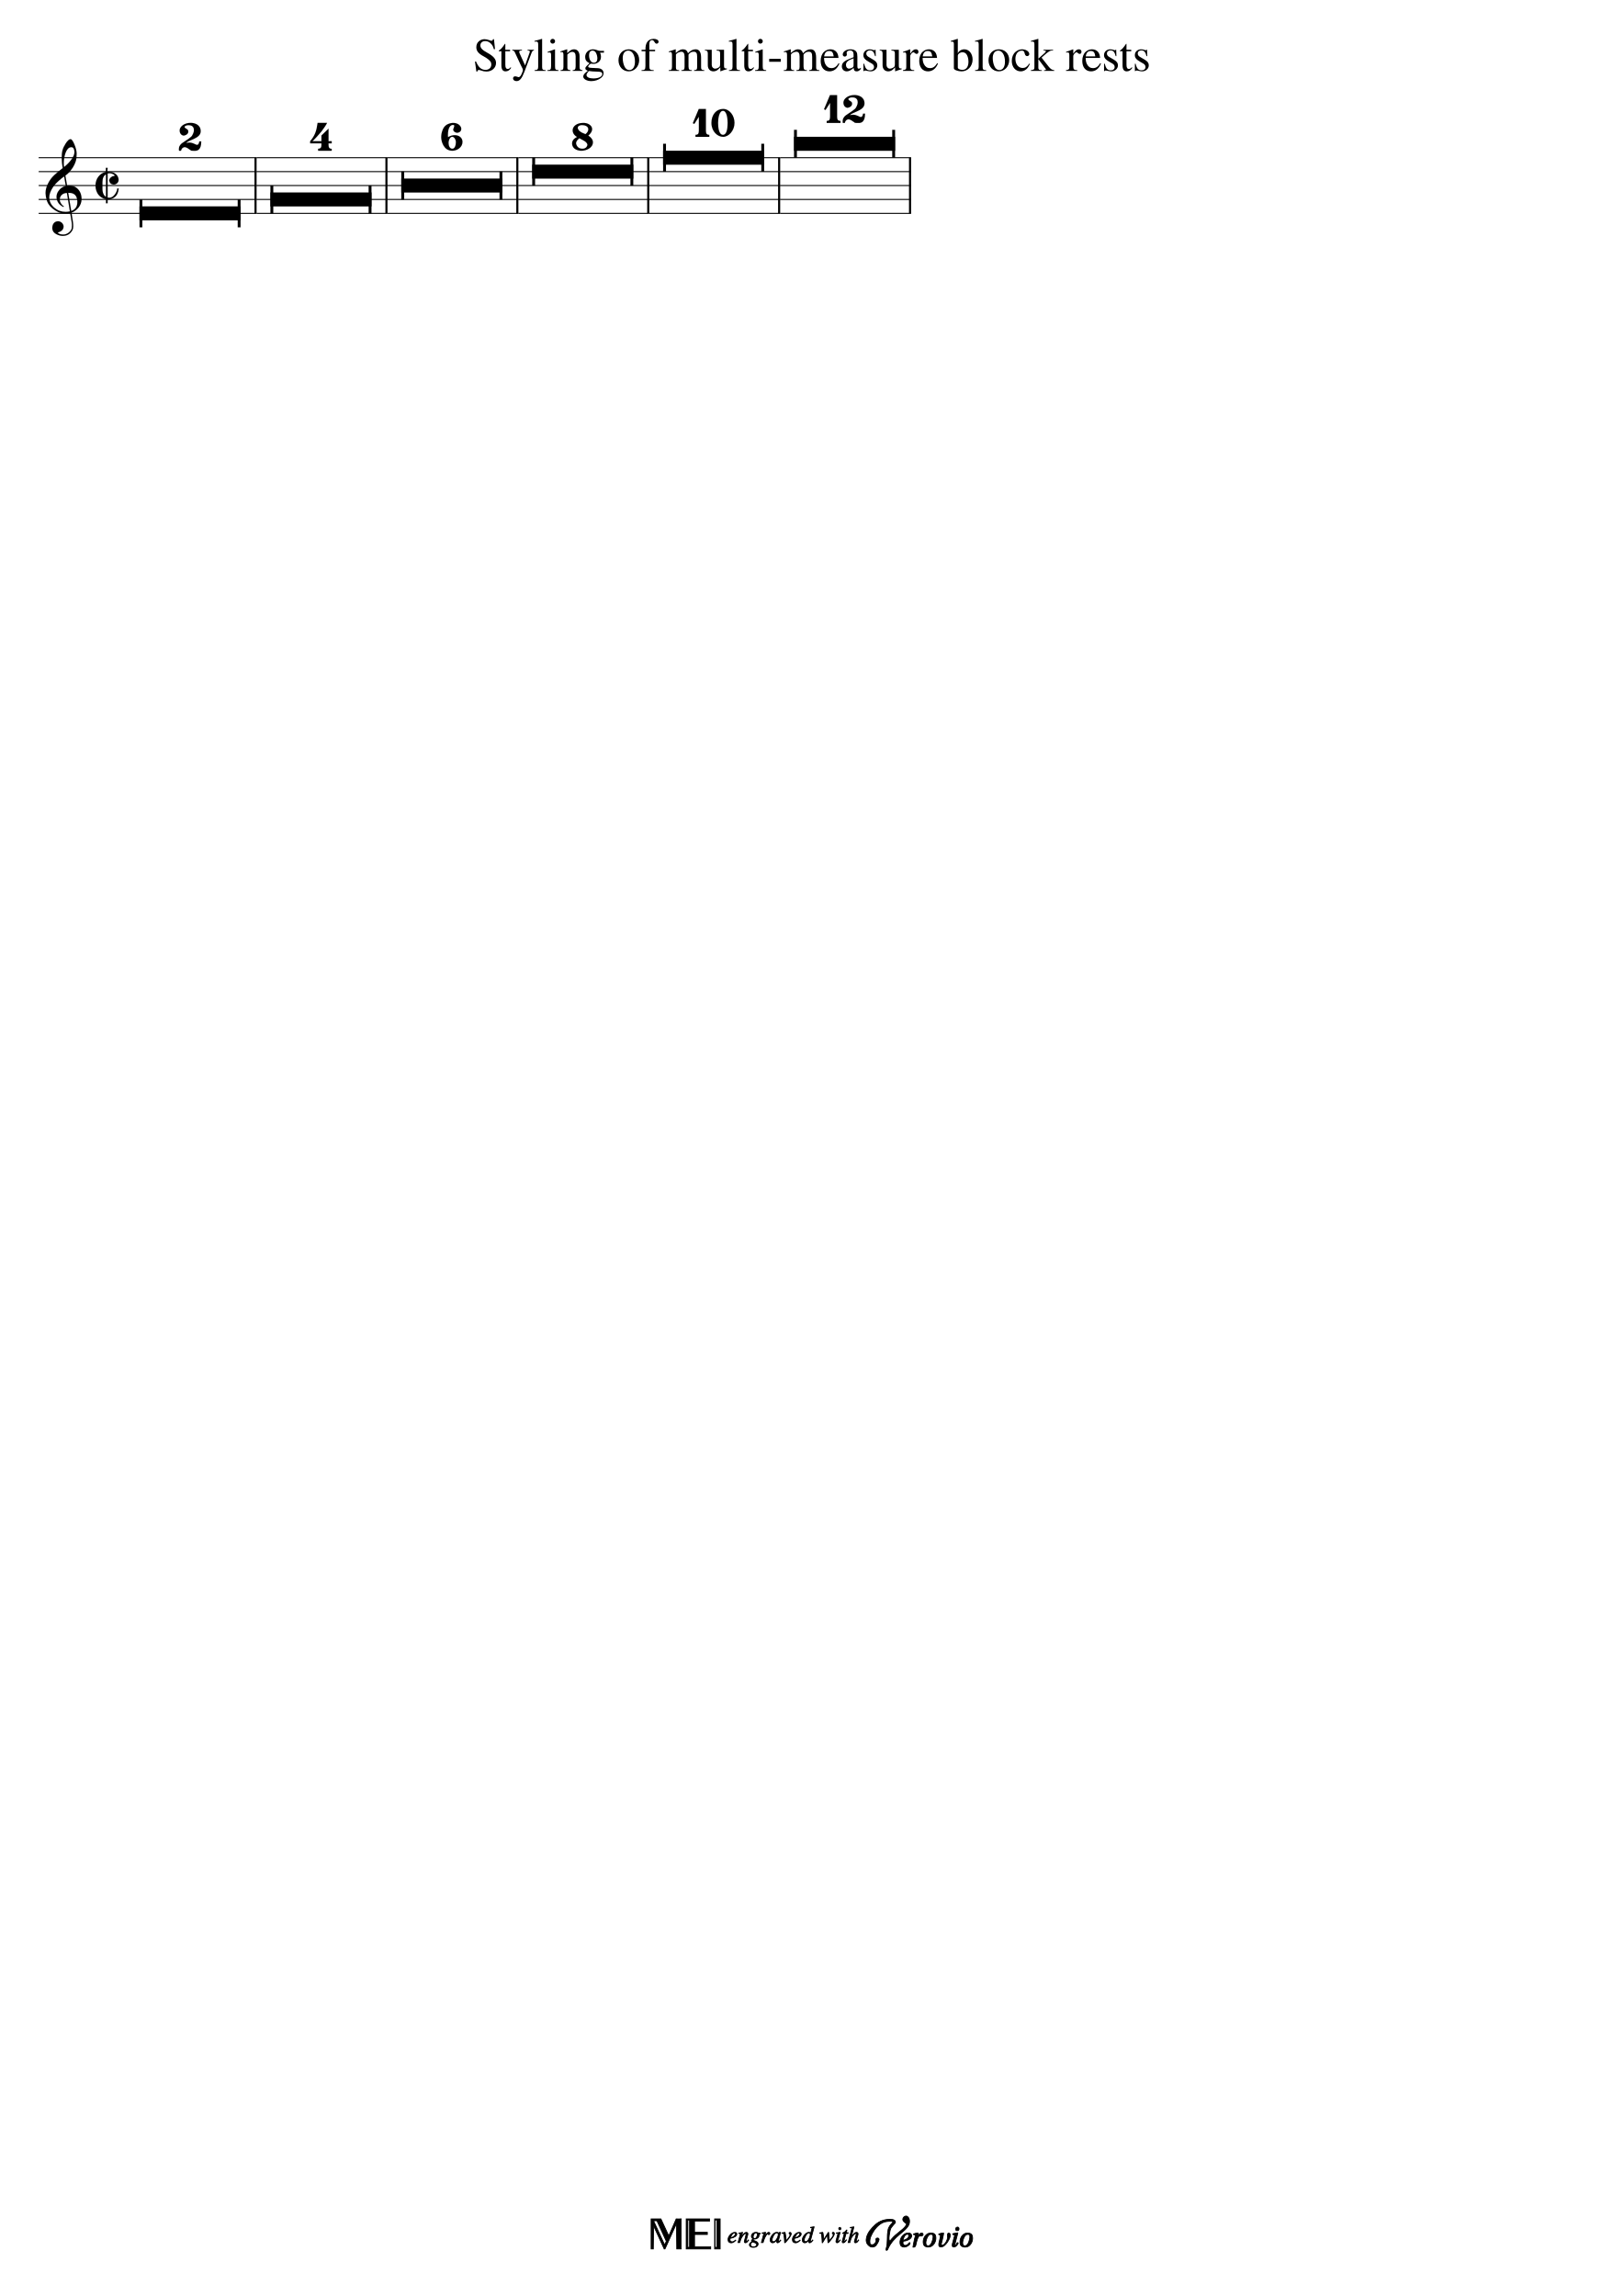
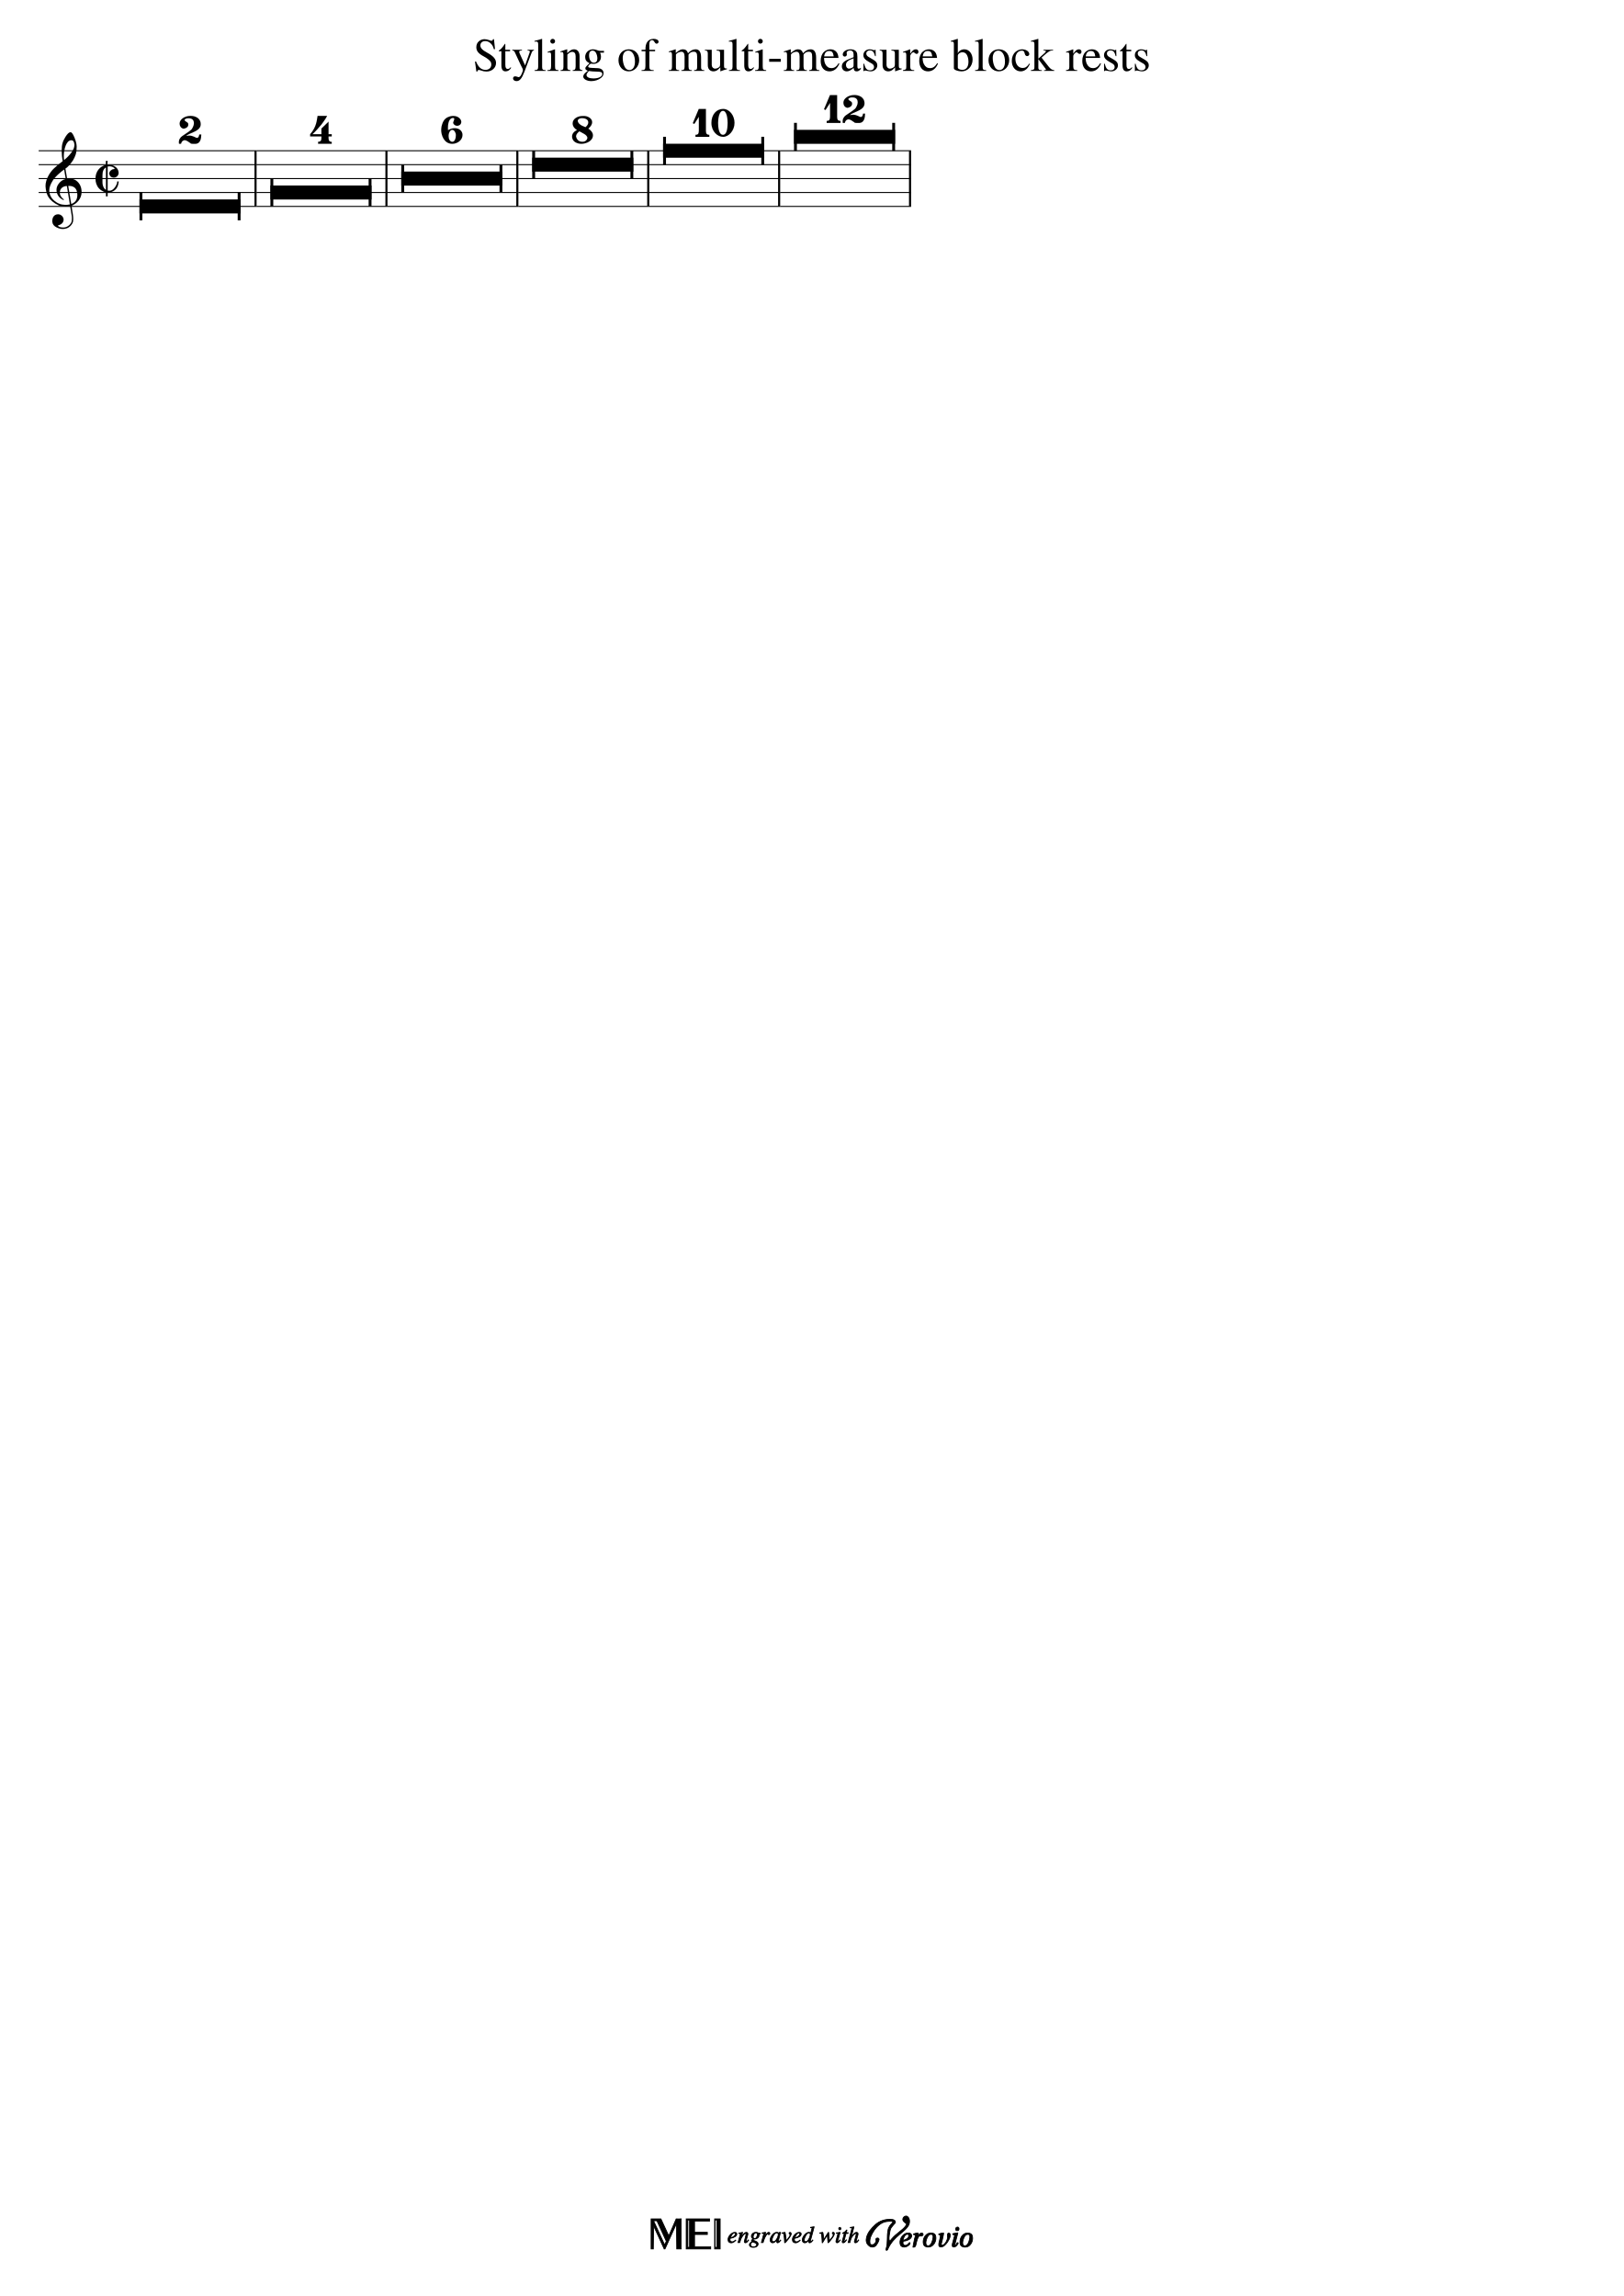
<svg xmlns="http://www.w3.org/2000/svg" xmlns:xlink="http://www.w3.org/1999/xlink" width="2100px" height="2970px" version="1.1" overflow="visible" id="docid">
  <defs>
    <g id="E050-docid">
      <path transform="scale(1,-1)" d="M441 -245c-23 -4 -48 -6 -76 -6c-59 0 -102 7 -130 20c-88 42 -150 93 -187 154c-26 44 -43 103 -48 176c0 6 -1 13 -1 19c0 54 15 111 45 170c29 57 65 106 110 148s96 85 153 127c-3 16 -8 46 -13 92c-4 43 -5 73 -5 89c0 117 16 172 69 257c34 54 64 82 89 82 c21 0 43 -30 69 -92s39 -115 41 -159v-15c0 -109 -21 -162 -67 -241c-13 -20 -63 -90 -98 -118c-13 -9 -25 -19 -37 -29l31 -181c8 1 18 2 28 2c58 0 102 -12 133 -35c59 -43 92 -104 98 -184c1 -7 1 -15 1 -22c0 -123 -87 -209 -181 -248c8 -57 17 -110 25 -162 c5 -31 6 -58 6 -80c0 -30 -5 -53 -14 -70c-35 -64 -88 -99 -158 -103c-5 0 -11 -1 -16 -1c-37 0 -72 10 -108 27c-50 24 -77 59 -80 105v11c0 29 7 55 20 76c18 28 45 42 79 44h6c49 0 93 -42 97 -87v-9c0 -51 -34 -86 -105 -106c17 -24 51 -36 102 -36c62 0 116 43 140 85 c9 16 13 41 13 74c0 20 -1 42 -5 67c-8 53 -18 106 -26 159zM461 939c-95 0 -135 -175 -135 -286c0 -24 2 -48 5 -71c50 39 92 82 127 128c40 53 60 100 60 140v8c-4 53 -22 81 -55 81h-2zM406 119l54 -326c73 25 110 78 110 161c0 7 0 15 -1 23c-7 95 -57 142 -151 142h-12 zM382 117c-72 -2 -128 -47 -128 -120v-7c2 -46 43 -99 75 -115c-3 -2 -7 -5 -10 -10c-70 33 -116 88 -123 172v11c0 68 44 126 88 159c23 17 49 29 78 36l-29 170c-21 -13 -52 -37 -92 -73c-50 -44 -86 -84 -109 -119c-45 -69 -67 -130 -67 -182v-13c5 -68 35 -127 93 -176 s125 -73 203 -73c25 0 50 3 75 9c-19 111 -36 221 -54 331z" />
    </g>
    <g id="E08B-docid">
      <path transform="scale(1,-1)" d="M188 200c-42 -22 -63 -69 -63 -141v-119c0 -39 7 -70 19 -94s26 -40 44 -48v402zM0 -0c0 127 80 220 186 246v72h32l-6 -72c33 0 71 0 101 -11c54 -20 102 -65 102 -135c0 -16 -4 -30 -13 -43s-20 -24 -32 -29l-20 -8l-23 -3c-22 2 -41 8 -55 21s-21 31 -26 51 c0 38 45 80 79 80c12 0 19 3 19 10c0 6 -6 12 -15 18c-19 13 -47 24 -79 24c-10 0 -20 -1 -32 -5v-431c15 -3 12 -4 30 -4c57 0 100 51 121 93l17 39c3 13 5 25 5 35h26c-6 -70 -28 -121 -66 -152s-82 -47 -133 -47v-68h-30v72c-57 10 -122 54 -153 109c-7 12 -13 26 -19 42 c-11 29 -16 61 -16 96z" />
    </g>
    <g id="E082-docid">
      <path transform="scale(1,-1)" d="M124 -185c-18 0 -55 -14 -65 -65h-36l-3 30c0 25 6 45 18 63c11 19 22 30 39 43l121 82l37 29c15 11 27 29 38 54c12 24 18 47 18 70c0 40 -19 88 -94 88c-25 0 -32 0 -50 -8c-14 -5 -23 -12 -26 -22c3 -9 7 -15 10 -18l24 -17c12 -7 17 -11 27 -21c5 -7 7 -16 7 -27 c0 -12 0 -57 -79 -74c-30 0 -76 26 -76 94c0 66 81 135 197 135c72 0 181 -32 181 -150c0 -53 -32 -95 -113 -133l-91 -41c-26 -11 -45 -23 -57 -37l49 7c84 0 115 -41 148 -41c20 0 33 20 39 61h35c0 -152 -68 -168 -114 -168c-17 0 -65 0 -79 7h10l-28 17 c-49 37 -69 40 -87 42z" />
    </g>
    <g id="E084-docid">
      <path transform="scale(1,-1)" d="M20 -78c84 97 114 180 134 329h170c-13 -32 -82 -132 -99 -151l-84 -97c-33 -36 -59 -63 -80 -81h162v102l127 123v-225h57v-39h-57v-34c0 -43 19 -65 57 -65v-34h-244v36c48 0 60 26 60 70v27h-203v39z" />
    </g>
    <g id="E086-docid">
      <path transform="scale(1,-1)" d="M284 -91c0 37 -28 92 -67 92c-35 0 -65 -54 -65 -111c0 -52 22 -104 68 -104c47 0 64 68 64 123zM230 214c-36 0 -90 -33 -90 -184l2 -36c40 24 81 36 120 36c80 0 140 -48 140 -121c0 -99 -99 -159 -182 -159c-160 0 -200 173 -200 244c0 21 2 43 7 71l10 35 c26 85 73 115 98 126c41 19 74 24 103 24c93 0 142 -63 142 -105c0 -58 -52 -72 -73 -72c-33 0 -59 24 -65 35c-3 5 -6 14 -7 25l11 30c6 15 9 27 9 35c0 11 -9 16 -25 16z" />
    </g>
    <g id="E088-docid">
      <path transform="scale(1,-1)" d="M195 -214c76 0 88 58 90 68c0 34 -35 60 -57 73l-52 29c-21 10 -32 17 -34 20c-39 -33 -58 -54 -62 -92c5 -23 23 -98 115 -98zM301 135c0 61 -72 76 -113 76c-40 0 -77 -17 -77 -51c3 -21 15 -38 26 -50c17 -15 33 -26 48 -34l65 -28c34 27 51 56 51 87zM176 -250 c-57 0 -166 26 -166 132c0 47 30 86 89 116c-33 15 -79 60 -79 119c0 79 85 132 178 132h18c5 0 21 1 28 -1c25 0 126 -30 126 -110c0 -37 -23 -76 -69 -116c43 -25 83 -71 83 -119c0 -101 -118 -153 -208 -153z" />
    </g>
    <g id="E081-docid">
      <path transform="scale(1,-1)" d="M68 -250v36c23 0 40 6 49 18c8 14 12 33 12 57v250l-82 -129l-27 13l107 255h128v-394c0 -24 5 -42 14 -53s25 -17 47 -17v-36h-248z" />
    </g>
    <g id="E080-docid">
      <path transform="scale(1,-1)" d="M229 251zM230 -250c-99 0 -210 94 -210 251c0 152 93 250 209 250s205 -119 205 -250c0 -139 -103 -251 -204 -251zM139 1c0 -79 13 -215 88 -215c68 0 84 112 84 215c0 76 -15 216 -84 216c-68 0 -88 -136 -88 -216z" />
    </g>
  </defs>
  <style type="text/css">#docid g.ending, #docid g.fing, #docid g.reh, #docid g.tempo {font-weight:bold;}#docid g.dir, #docid g.dynam, #docid g.mNum {font-style:italic;}#docid g.label {font-weight:normal;}#docid ellipse, #docid path, #docid polygon, #docid polyline, #docid rect {stroke:currentColor}</style>
  <svg class="definition-scale" color="black" font-family="Times, serif" viewBox="0 0 21000 29700">
    <g class="page-margin" transform="translate(500, 500)">
      <g id="iJ6YNS9" class="mdiv pageMilestone" />
      <g id="j6ERYJ7" class="score pageMilestone" />
      <g id="jCEZQ7Y" class="system">
        <g id="w1TIGB6S" class="section systemMilestone" />
        <g id="n1V987CS" class="measure">
          <g id="o1RTEB7A" class="staff">
-             <path d="M0 1540 L2818 1540" stroke-width="13" />
-             <path d="M0 1720 L2818 1720" stroke-width="13" />
-             <path d="M0 1900 L2818 1900" stroke-width="13" />
-             <path d="M0 2080 L2818 2080" stroke-width="13" />
-             <path d="M0 2260 L2818 2260" stroke-width="13" />
+             <path d="M0 1450 L2818 1450" stroke-width="13" />
+             <path d="M0 1630 L2818 1630" stroke-width="13" />
+             <path d="M0 1810 L2818 1810" stroke-width="13" />
+             <path d="M0 1990 L2818 1990" stroke-width="13" />
+             <path d="M0 2170 L2818 2170" stroke-width="13" />
            <g id="j15DP9YW" class="clef">
-               <use xlink:href="#E050-docid" transform="translate(90, 2080) scale(0.72, 0.72)" />
+               <use xlink:href="#E050-docid" transform="translate(90, 1990) scale(0.72, 0.72)" />
            </g>
            <g id="l10HN3X3" class="keySig" />
            <g id="n1BPLIU5" class="meterSig">
-               <use xlink:href="#E08B-docid" transform="translate(735, 1900) scale(0.72, 0.72)" />
+               <use xlink:href="#E08B-docid" transform="translate(735, 1810) scale(0.72, 0.72)" />
            </g>
            <g id="p1KEW28H" class="layer">
              <g id="qMAVTA3" class="multiRest">
-                 <rect x="1305" y="2170" height="180" width="1306" />
-                 <rect x="1305" y="2080" height="360" width="36" />
-                 <rect x="2575" y="2080" height="360" width="36" />
-                 <use xlink:href="#E082-docid" transform="translate(1799, 1270) scale(0.72, 0.72)" />
+                 <rect x="1305" y="2080" height="180" width="1306" />
+                 <rect x="1305" y="1990" height="360" width="36" />
+                 <rect x="2575" y="1990" height="360" width="36" />
+                 <use xlink:href="#E082-docid" transform="translate(1799, 1180) scale(0.72, 0.72)" />
              </g>
            </g>
          </g>
          <g id="m1HYDLDV" class="barLine">
-             <path d="M2805 1540 L2805 2260" stroke-width="27" />
+             <path d="M2805 1450 L2805 2170" stroke-width="27" />
          </g>
        </g>
        <g id="h11BYRB0" class="measure">
          <g id="iEPNT2P" class="staff">
-             <path d="M2818 1540 L4511 1540" stroke-width="13" />
-             <path d="M2818 1720 L4511 1720" stroke-width="13" />
-             <path d="M2818 1900 L4511 1900" stroke-width="13" />
-             <path d="M2818 2080 L4511 2080" stroke-width="13" />
-             <path d="M2818 2260 L4511 2260" stroke-width="13" />
+             <path d="M2818 1450 L4511 1450" stroke-width="13" />
+             <path d="M2818 1630 L4511 1630" stroke-width="13" />
+             <path d="M2818 1810 L4511 1810" stroke-width="13" />
+             <path d="M2818 1990 L4511 1990" stroke-width="13" />
+             <path d="M2818 2170 L4511 2170" stroke-width="13" />
            <g id="j180F7IU" class="layer">
              <g id="k1JVOWO3" class="multiRest">
-                 <rect x="2998" y="1990" height="180" width="1306" />
-                 <rect x="2998" y="1900" height="360" width="36" />
-                 <rect x="4268" y="1900" height="360" width="36" />
-                 <use xlink:href="#E084-docid" transform="translate(3497, 1270) scale(0.72, 0.72)" />
+                 <rect x="2998" y="1900" height="180" width="1306" />
+                 <rect x="2998" y="1810" height="360" width="36" />
+                 <rect x="4268" y="1810" height="360" width="36" />
+                 <use xlink:href="#E084-docid" transform="translate(3497, 1180) scale(0.72, 0.72)" />
              </g>
            </g>
          </g>
          <g id="g17JWEWV" class="barLine">
-             <path d="M4498 1540 L4498 2260" stroke-width="27" />
+             <path d="M4498 1450 L4498 2170" stroke-width="27" />
          </g>
        </g>
        <g id="b1XSZE2H" class="measure">
          <g id="c1IEYM10" class="staff">
-             <path d="M4511 1540 L6204 1540" stroke-width="13" />
-             <path d="M4511 1720 L6204 1720" stroke-width="13" />
-             <path d="M4511 1900 L6204 1900" stroke-width="13" />
-             <path d="M4511 2080 L6204 2080" stroke-width="13" />
-             <path d="M4511 2260 L6204 2260" stroke-width="13" />
+             <path d="M4511 1450 L6204 1450" stroke-width="13" />
+             <path d="M4511 1630 L6204 1630" stroke-width="13" />
+             <path d="M4511 1810 L6204 1810" stroke-width="13" />
+             <path d="M4511 1990 L6204 1990" stroke-width="13" />
+             <path d="M4511 2170 L6204 2170" stroke-width="13" />
            <g id="dIZDUHE" class="layer">
              <g id="e1EHME80" class="multiRest">
-                 <rect x="4691" y="1810" height="180" width="1306" />
-                 <rect x="4691" y="1720" height="360" width="36" />
-                 <rect x="5961" y="1720" height="360" width="36" />
-                 <use xlink:href="#E086-docid" transform="translate(5192, 1270) scale(0.72, 0.72)" />
+                 <rect x="4691" y="1720" height="180" width="1306" />
+                 <rect x="4691" y="1630" height="360" width="36" />
+                 <rect x="5961" y="1630" height="360" width="36" />
+                 <use xlink:href="#E086-docid" transform="translate(5192, 1180) scale(0.72, 0.72)" />
              </g>
            </g>
          </g>
          <g id="a1QJ4FU1" class="barLine">
-             <path d="M6191 1540 L6191 2260" stroke-width="27" />
+             <path d="M6191 1450 L6191 2170" stroke-width="27" />
          </g>
        </g>
        <g id="vE1WURA" class="measure">
          <g id="wK8FJ60" class="staff">
-             <path d="M6204 1540 L7897 1540" stroke-width="13" />
-             <path d="M6204 1720 L7897 1720" stroke-width="13" />
-             <path d="M6204 1900 L7897 1900" stroke-width="13" />
-             <path d="M6204 2080 L7897 2080" stroke-width="13" />
-             <path d="M6204 2260 L7897 2260" stroke-width="13" />
+             <path d="M6204 1450 L7897 1450" stroke-width="13" />
+             <path d="M6204 1630 L7897 1630" stroke-width="13" />
+             <path d="M6204 1810 L7897 1810" stroke-width="13" />
+             <path d="M6204 1990 L7897 1990" stroke-width="13" />
+             <path d="M6204 2170 L7897 2170" stroke-width="13" />
            <g id="x1AFQIG0" class="layer">
              <g id="y1K98ZB7" class="multiRest">
-                 <rect x="6384" y="1630" height="180" width="1306" />
-                 <rect x="6384" y="1540" height="360" width="36" />
-                 <rect x="7654" y="1540" height="360" width="36" />
-                 <use xlink:href="#E088-docid" transform="translate(6892, 1270) scale(0.72, 0.72)" />
+                 <rect x="6384" y="1540" height="180" width="1306" />
+                 <rect x="6384" y="1450" height="360" width="36" />
+                 <rect x="7654" y="1450" height="360" width="36" />
+                 <use xlink:href="#E088-docid" transform="translate(6892, 1180) scale(0.72, 0.72)" />
              </g>
            </g>
          </g>
          <g id="u1XWY667" class="barLine">
-             <path d="M7884 1540 L7884 2260" stroke-width="27" />
+             <path d="M7884 1450 L7884 2170" stroke-width="27" />
          </g>
        </g>
        <g id="p1CAQXBX" class="measure">
          <g id="qEDENPO" class="staff">
-             <path d="M7897 1540 L9590 1540" stroke-width="13" />
-             <path d="M7897 1720 L9590 1720" stroke-width="13" />
-             <path d="M7897 1900 L9590 1900" stroke-width="13" />
-             <path d="M7897 2080 L9590 2080" stroke-width="13" />
-             <path d="M7897 2260 L9590 2260" stroke-width="13" />
+             <path d="M7897 1450 L9590 1450" stroke-width="13" />
+             <path d="M7897 1630 L9590 1630" stroke-width="13" />
+             <path d="M7897 1810 L9590 1810" stroke-width="13" />
+             <path d="M7897 1990 L9590 1990" stroke-width="13" />
+             <path d="M7897 2170 L9590 2170" stroke-width="13" />
            <g id="rUNE3HG" class="layer">
              <g id="s1SW5LIP" class="multiRest">
-                 <rect x="8077" y="1450" height="180" width="1306" />
-                 <rect x="8077" y="1360" height="360" width="36" />
-                 <rect x="9347" y="1360" height="360" width="36" />
+                 <rect x="8077" y="1360" height="180" width="1306" />
+                 <rect x="8077" y="1270" height="360" width="36" />
+                 <rect x="9347" y="1270" height="360" width="36" />
                <use xlink:href="#E081-docid" transform="translate(8446, 1090) scale(0.72, 0.72)" />
                <use xlink:href="#E080-docid" transform="translate(8687, 1090) scale(0.72, 0.72)" />
              </g>
            </g>
          </g>
          <g id="o1HHM1JI" class="barLine">
-             <path d="M9577 1540 L9577 2260" stroke-width="27" />
+             <path d="M9577 1450 L9577 2170" stroke-width="27" />
          </g>
        </g>
        <g id="jF89DCD" class="measure">
          <g id="k1FISYPL" class="staff">
-             <path d="M9590 1540 L11283 1540" stroke-width="13" />
-             <path d="M9590 1720 L11283 1720" stroke-width="13" />
-             <path d="M9590 1900 L11283 1900" stroke-width="13" />
-             <path d="M9590 2080 L11283 2080" stroke-width="13" />
-             <path d="M9590 2260 L11283 2260" stroke-width="13" />
+             <path d="M9590 1450 L11283 1450" stroke-width="13" />
+             <path d="M9590 1630 L11283 1630" stroke-width="13" />
+             <path d="M9590 1810 L11283 1810" stroke-width="13" />
+             <path d="M9590 1990 L11283 1990" stroke-width="13" />
+             <path d="M9590 2170 L11283 2170" stroke-width="13" />
            <g id="l1ABBN8W" class="layer">
              <g id="m12P1BRU" class="multiRest">
-                 <rect x="9770" y="1270" height="180" width="1306" />
-                 <rect x="9770" y="1180" height="360" width="36" />
-                 <rect x="11040" y="1180" height="360" width="36" />
+                 <rect x="9770" y="1180" height="180" width="1306" />
+                 <rect x="9770" y="1090" height="360" width="36" />
+                 <rect x="11040" y="1090" height="360" width="36" />
                <use xlink:href="#E081-docid" transform="translate(10143, 910) scale(0.72, 0.72)" />
                <use xlink:href="#E082-docid" transform="translate(10384, 910) scale(0.72, 0.72)" />
              </g>
            </g>
          </g>
          <g id="i1K5PWQO" class="barLine">
-             <path d="M11270 1540 L11270 2260" stroke-width="27" />
+             <path d="M11270 1450 L11270 2170" stroke-width="27" />
          </g>
        </g>
        <g id="w1AY2QDY" class="systemMilestoneEnd w1TIGB6S" />
      </g>
      <g id="xSD1YHA" class="pageMilestoneEnd j6ERYJ7" />
      <g id="y17DXS56" class="pageMilestoneEnd iJ6YNS9" />
      <g id="f1JDRXJZ" class="pgHead autogenerated">
        <text font-size="0px">
          <tspan id="g1KFOIT4" class="rend" x="10000" y="417" text-anchor="middle">
            <tspan id="h17DYZX0" class="rend">
              <tspan id="iYKBRTA" class="text">
                <tspan font-size="607px">Styling of multi-measure block rests</tspan>
              </tspan>
            </tspan>
          </tspan>
        </text>
      </g>
      <g id="z126H5TI" class="pgFoot autogenerated">
        <g id="a1YELUCK" class="fig">
          <g class="svg" transform="translate(7750, 28099) scale(10, 10)">
            <g>
              <path fill="#000000" d="M 17.113,49.265 V 10.368 h 12.697 c 3.289,7.337 6.713,14.61 10.127,21.889 3.42,-7.485 6.256,-14.205 9.589,-21.91 2.436,0.104 4.317,0.085 6.484,-0.058 V 49.264 H 50.274 C 50.145,38.356 50.016,27.448 49.887,16.54 45.003,27.315 39.967,38.434 35.084,49.209 34.679,49.344 34.427,49.136 34.022,49.271 29.466,39.331 24.91,29.391 20.354,19.451 20.224,29.389 20.095,39.327 19.965,49.264 H 17.113 Z M 36.754,39.325 C 32.721,30.513 28.688,21.701 24.655,12.889 22.531,12.751 22.657,12.71 20.714,12.814 v 0.966 c 4.613,9.998 9.609,20.749 13.873,30.082 0.722,-1.513 1.445,-3.025 2.167,-4.538 z m 25.738,9.94 c 0,-12.966 0,-25.931 0,-38.897 10.084,0 20.169,0 30.253,0 0,0.96 0,1.921 0,2.881 -6.483,0 -12.966,0 -19.448,0 0,4.802 0,9.604 0,14.406 5.522,0 11.045,0 16.567,0 0,0.96 0,1.921 0,2.881 -5.522,0 -11.045,0 -16.567,0 0,5.282 0,10.565 0,15.847 6.963,0 13.926,0 20.889,0 0,0.96 0,1.921 0,2.881 -10.565,0 -21.129,0 -31.694,0 z m 4.322,-2.161 c 0,-11.765 0,-23.53 0,-35.295 -0.72,0 -1.441,0 -2.161,0 0,11.765 0,23.53 0,35.295 0.72,0 1.441,0 2.161,0 z m 32.414,2.161 c 0,-12.966 0,-25.931 0,-38.897 2.401,0 4.802,0 7.203,0 0,12.966 0,25.931 0,38.897 -2.401,0 -4.802,0 -7.203,0 z m 2.881,-2.161 c 0,-11.765 0,-23.53 0,-35.295 -0.72,0 -1.441,0 -2.161,0 0,11.765 0,23.53 0,35.295 0.72,0 1.441,0 2.161,0 z" />
              <path fill="#000000" d="m 346.3,6.7 c -3.1,0.5 -4.9,4.4 -2.7,6.8 1.2,1.4 2.7,2.4 4.1,3.5 -2.4,5.3 -7.7,8.3 -11.9,12.1 -3.7,2.8 -7,6.2 -9.7,9.9 -2.2,-0.8 -0.915,-7.719 -0.627,-9.5 0.288,-1.781 0.727,-6.4 2.927,-8.7 1.3,-1.9 3,-3.5 4.5,-5.2 1.2,-3.4 -3.2,-4.9 -5.8,-4.6 -7.3,-0.5 -14.6,2 -20,6.8 -5,4.6 -10,10.1 -11.5,17 -0.9,3.5 -0.2,7.5 2.8,9.9 2.5,2.8 7.4,2.9 9.8,-0.2 1.7,-2.3 3.2,-4.8 3.8,-7.6 -0.1,-2.6 -4.4,-2.3 -4.3,0.2 1.2,2.4 -0.9,4.7 -2.7,6.2 -1.7,0.9 -4.7,0.7 -4.8,-1.7 -1,-5.8 2.1,-11.3 5.2,-16.1 4,-5.8 9.8,-11.2 17.2,-11.8 1.6,0 8.1,-1.2 6.8,1.4 -2.8,2.8 -5.6,6.1 -6,10.3 -1.6,7.7 0.1,15.7 -2.3,23.2 -1.1,3.9 2,2.6 2.5,0.2 3.3,-7.4 8.9,-13.4 15.1,-18.5 4.2,-3.9 9.5,-7.1 11.9,-12.6 1.3,-3.6 1.2,-9 -2.7,-10.9 -0.504,-0.177 -1.07,-0.165 -1.6,-0.1 z m 66,14.5 c -2,0.8 -1.8,4.9 0.8,4.4 3.4,0.4 2.9,-6.2 -0.8,-4.4 z m 0.6,7.3 c -1.3,0.5 -7.6,0.5 -5.4,2.2 4,-0.3 0.7,4.5 0.6,6.7 -0.4,2.9 -2.4,5.9 -1.2,8.8 2.7,1.7 5.6,-0.8 6.8,-3.2 1.6,-1.4 -0.5,-3 -1.2,-0.9 -0.4,0.8 -2.4,3.5 -2.6,1.8 1.1,-5 2.7,-9.9 3.9,-14.9 l -0.1,-0.5 h -0.9 z m -65.1,0.2 c -6.5,1.6 -10.5,9.5 -8.2,15.7 2.1,3.4 7.4,2.9 10.1,0.4 2,-0.2 3.6,-5.3 1,-3.4 -1.4,2 -4,4.2 -6.5,2.8 -2.2,-1.9 -1.9,-5.7 1.7,-5.3 3.1,-0.9 6.9,-2.1 8.1,-5.5 0.9,-2.7 -1.6,-5.2 -4.3,-4.8 h -1.1 -0.7 z m 13.6,0 c -2.2,0 -8.5,1.8 -2.9,2.3 0.9,1.9 -1,4.9 -1.1,7.2 -0.5,2.9 -1.4,5.7 -1.7,8.7 3.7,0.7 3.8,-2.6 4.4,-5.3 0.9,-3.3 1.6,-7 4.1,-9.5 2.4,1.6 6.8,-0.7 3.7,-3.4 -2.9,-0.5 -4.8,2.4 -6.2,4.3 0,-1.2 2.4,-5 -0.2,-4.3 z m 15.8,0 c -6.4,1.3 -9.6,9.1 -7.7,14.9 1.9,4 7.7,3.9 11,1.7 4.1,-3 6,-8.9 4.4,-13.7 -1.3,-3 -4.8,-3.2 -7.6,-3 z m 17,0 c -2.3,0 -8.8,1.9 -3,2.4 0.4,2.5 -1,5.7 -1.4,8.4 -0.7,2.4 -1.8,7.5 2.1,7.2 3.8,-0.1 6.5,-3.5 8.5,-6.3 2,-3.2 4.5,-7 3.3,-10.9 -3.7,-3 -3.6,2.6 -3.1,5.1 -0.7,3.8 -2.7,7.9 -6.2,9.8 -3.6,0.6 -1,-4.3 -0.8,-6.1 0.6,-3.2 1.6,-6.3 1.9,-9.5 h -1.1 z m 30.6,0 c -6.3,1.2 -9.5,8.9 -7.8,14.7 1.5,4 7.2,4.2 10.5,2.4 4.6,-2.8 6.6,-9.3 4.8,-14.3 -1.4,-2.8 -4.8,-3 -7.5,-2.8 z m -75.4,1.7 c 2.1,1.5 0.2,4.7 -1.6,5.7 -1.1,0.4 -5.5,3.4 -4.6,0.7 0.8,-2.7 2.2,-6.2 5.3,-6.6 l 0.9,0.1 z m 30.8,0 c 2.6,1.5 1.3,5.2 0.8,7.6 -0.8,2.7 -1.9,5.9 -4.7,7.1 -5.1,0.8 -4,-5.8 -2.8,-8.8 1,-2.8 3,-6.8 6.7,-5.8 z m 47.1,-0.1 c 2.9,0.7 2,4.7 1.5,6.8 -0.7,3 -1.8,6.7 -5,8 -4.7,0.8 -4,-5.1 -3,-7.9 0.9,-3 2.7,-7.3 6.5,-6.8 z" />
              <g>
                <path d="m 116.566,37.118 q 0,-3.252 2.93,-6.299 2.9,-3.047 5.991,-3.047 1.143,0 1.816,0.527 0.674,0.527 0.674,1.567 0,2.109 -2.476,3.618 -2.461,1.494 -5.186,1.831 l -0.835,0.103 q -0.19,0.601 -0.264,0.967 -0.073,0.352 -0.073,0.894 0,1.289 0.835,2.007 0.85,0.718 2.007,0.718 1.099,0 2.329,-0.732 0.703,-0.425 2.036,-1.523 l 0.381,0.337 q -0.659,0.835 -1.89,1.714 -2.183,1.567 -4.38,1.567 -1.553,0 -2.725,-1.099 -1.172,-1.099 -1.172,-3.149 z m 3.12,-2.358 q 2.798,-0.41 4.556,-1.963 Q 126,31.229 126,29.691 q 0,-0.557 -0.264,-0.879 -0.264,-0.337 -0.776,-0.337 -0.952,0 -1.875,0.82 -0.908,0.806 -1.641,1.831 -0.776,1.201 -1.23,2.3 -0.249,0.586 -0.527,1.333 z" />
                <path d="m 129.472,41 2.534,-9.053 q 0.322,-1.143 0.366,-1.377 0.059,-0.249 0.059,-0.527 0,-0.425 -0.249,-0.659 -0.234,-0.249 -0.938,-0.249 -0.176,0 -0.352,0.029 -0.161,0.015 -0.366,0.044 v -0.498 q 0.952,-0.146 1.348,-0.22 0.41,-0.073 0.879,-0.176 l 2.622,-0.571 q 0.088,0.059 0.117,0.132 l -1.948,6.299 q 1.787,-2.739 2.988,-4.072 2.109,-2.358 3.779,-2.358 0.645,0 1.113,0.249 0.894,0.483 0.894,1.743 0,0.352 -0.073,0.732 -0.073,0.381 -0.19,0.82 l -1.919,7.017 q -0.059,0.22 -0.132,0.542 -0.073,0.308 -0.073,0.439 0,0.22 0.103,0.396 0.103,0.176 0.337,0.176 0.381,0 0.879,-0.439 0.498,-0.454 1.626,-1.919 l 0.425,0.381 q -1.201,1.626 -1.904,2.285 -1.201,1.157 -2.3,1.157 -0.498,0 -0.967,-0.322 -0.454,-0.337 -0.454,-1.201 0,-0.249 0.029,-0.527 0.044,-0.278 0.103,-0.483 l 1.846,-7.119 q 0.146,-0.586 0.19,-0.952 0.059,-0.381 0.059,-0.542 0,-0.352 -0.176,-0.601 -0.161,-0.264 -0.586,-0.264 -1.099,0 -2.769,1.992 -0.981,1.187 -1.992,2.827 -0.776,1.274 -1.23,2.49 Q 132.709,37.821 131.742,41 Z" />
                <path d="m 149.13,33.5 q 0,0.908 0.278,1.45 0.469,0.894 1.685,0.894 1.318,0 2.344,-1.67 1.04,-1.685 1.04,-3.706 0,-0.967 -0.425,-1.509 -0.425,-0.557 -1.274,-0.557 -1.641,0 -2.651,1.743 -0.996,1.743 -0.996,3.354 z m 0.513,13.066 q 1.743,0 2.886,-0.835 1.157,-0.835 1.157,-1.992 0,-0.879 -0.601,-1.479 -0.322,-0.322 -1.04,-0.688 -0.601,-0.293 -2.036,-0.835 -1.421,-0.557 -1.641,-0.557 -0.381,0 -1.479,1.011 -1.099,1.025 -1.099,2.314 0,1.948 1.685,2.681 0.879,0.381 2.168,0.381 z m -5.479,-2.681 q 0,-1.099 0.835,-2.095 0.85,-0.981 2.681,-1.963 -0.366,-0.234 -0.601,-0.483 -0.234,-0.264 -0.234,-0.688 0,-0.601 0.835,-1.377 0.469,-0.439 1.523,-1.157 -0.938,-0.352 -1.611,-0.996 -0.82,-0.864 -0.82,-2.241 0,-2.212 1.729,-3.677 1.729,-1.465 4.277,-1.465 1.333,0 2.256,0.425 0.923,0.41 1.084,0.688 h 1.978 v 1.172 h -1.494 q 0.088,0.322 0.132,0.586 0.044,0.264 0.044,0.747 0,2.373 -1.846,3.735 -1.831,1.362 -3.955,1.362 -0.22,0 -0.41,-0.015 -0.19,-0.029 -0.469,-0.088 -0.22,0 -0.601,0.425 -0.396,0.425 -0.396,0.762 0,0.498 3.223,1.699 3.208,1.216 3.208,3.56 0,1.758 -1.611,3.076 -1.611,1.333 -4.863,1.333 -2.256,0 -3.574,-0.967 -1.318,-0.967 -1.318,-2.358 z" />
                <path d="m 165.038,27.67 q 0.132,0 0.176,0.088 0.059,0.073 0.059,0.176 -0.015,0.146 -0.029,0.22 l -1.465,5.669 0.322,-0.63 q 1.055,-2.065 2.461,-3.765 1.421,-1.714 2.695,-1.714 0.688,0 1.055,0.454 0.381,0.454 0.381,1.04 0,0.659 -0.381,1.099 -0.366,0.425 -1.025,0.425 -0.454,0 -0.688,-0.176 -0.234,-0.176 -0.366,-0.41 l -0.176,-0.322 q -0.059,-0.088 -0.146,-0.132 -0.073,-0.059 -0.19,-0.059 -0.571,0 -1.655,1.597 -1.069,1.597 -1.919,3.457 -0.513,1.128 -1.143,2.988 Q 162.606,38.847 161.947,41 h -2.256 l 2.432,-8.818 q 0.205,-0.762 0.322,-1.362 0.132,-0.601 0.132,-0.981 0,-0.439 -0.22,-0.674 -0.22,-0.234 -0.762,-0.234 -0.176,0 -0.439,0.029 -0.264,0.029 -0.63,0.073 v -0.483 l 0.586,-0.117 q 1.143,-0.234 2.49,-0.498 1.362,-0.264 1.436,-0.264 z" />
                <path d="m 181.518,30.424 q 0,-1.055 -0.483,-1.553 -0.483,-0.498 -1.172,-0.498 -2.388,0 -4.438,3.662 -1.802,3.223 -1.802,5.552 0,1.172 0.498,1.714 0.513,0.527 1.26,0.527 2.212,0 4.263,-3.56 1.875,-3.237 1.875,-5.845 z m -1.831,-2.71 q 1.157,0 1.787,0.601 0.337,0.322 0.527,0.85 l 0.073,0.205 0.322,-1.113 q 0.059,-0.19 0.103,-0.249 0.044,-0.073 0.205,-0.088 l 1.655,-0.19 q 0.132,0 0.146,0.059 0.029,0.044 0,0.176 -0.059,0.19 -0.088,0.308 -0.029,0.103 -0.088,0.308 l -1.348,5.244 q -0.439,1.714 -0.747,2.959 -0.542,2.256 -0.542,2.578 0,0.205 0.103,0.308 0.117,0.088 0.278,0.088 0.132,0 0.278,-0.088 0.161,-0.088 0.381,-0.264 l 0.249,-0.205 q 0.117,-0.103 0.264,-0.234 0.146,-0.146 0.352,-0.352 l 0.908,-0.938 0.352,0.308 q -1.523,1.948 -2.446,2.651 -0.923,0.688 -1.758,0.688 -0.542,0 -0.85,-0.381 -0.293,-0.381 -0.293,-0.952 0,-0.527 0.19,-1.509 0.205,-0.996 0.396,-1.67 -0.264,0.439 -0.894,1.289 -0.615,0.835 -1.523,1.626 -1.069,0.952 -2.051,1.348 -0.762,0.264 -1.465,0.264 -1.187,0 -2.153,-0.967 -0.967,-0.981 -0.967,-2.769 0,-3.076 2.754,-6.416 2.842,-3.472 5.889,-3.472 z" />
                <path d="m 196.664,27.772 q 0.82,0 1.26,0.586 0.439,0.586 0.439,1.333 0,1.978 -3.911,6.929 -3.706,4.702 -4.438,4.702 -0.22,0 -0.293,-0.601 -0.044,-0.337 -0.044,-1.143 0,-0.981 -0.19,-3.325 -0.19,-2.344 -0.366,-3.472 -0.366,-2.476 -0.718,-3.193 -0.352,-0.718 -1.333,-0.718 -0.161,0 -0.381,0.015 -0.205,0.015 -0.483,0.044 v -0.381 q 0.439,-0.088 1.846,-0.396 1.406,-0.308 1.494,-0.337 l 0.483,-0.146 q 0.205,-0.059 0.322,0.234 0.117,0.278 0.293,1.055 0.557,2.549 0.835,5.024 0.176,1.538 0.352,4.556 l 0.483,-0.513 q 1.509,-1.597 3.018,-3.794 1.509,-2.197 1.509,-3.105 0,-0.454 -0.659,-1.084 -0.659,-0.645 -0.659,-1.172 0,-0.483 0.322,-0.791 0.337,-0.308 0.82,-0.308 z" />
                <path d="m 199.828,37.118 q 0,-3.252 2.93,-6.299 2.9,-3.047 5.991,-3.047 1.143,0 1.816,0.527 0.674,0.527 0.674,1.567 0,2.109 -2.476,3.618 -2.461,1.494 -5.186,1.831 l -0.835,0.103 q -0.19,0.601 -0.264,0.967 -0.073,0.352 -0.073,0.894 0,1.289 0.835,2.007 0.85,0.718 2.007,0.718 1.099,0 2.329,-0.732 0.703,-0.425 2.036,-1.523 l 0.381,0.337 q -0.659,0.835 -1.89,1.714 -2.183,1.567 -4.38,1.567 -1.553,0 -2.725,-1.099 -1.172,-1.099 -1.172,-3.149 z m 3.12,-2.358 q 2.798,-0.41 4.556,-1.963 1.758,-1.567 1.758,-3.105 0,-0.557 -0.264,-0.879 -0.264,-0.337 -0.776,-0.337 -0.952,0 -1.875,0.82 -0.908,0.806 -1.641,1.831 -0.776,1.201 -1.23,2.3 -0.249,0.586 -0.527,1.333 z" />
                <path d="m 215.238,37.602 q 0,0.894 0.41,1.567 0.41,0.659 1.392,0.659 2.095,0 4.028,-3.369 1.816,-3.164 1.816,-5.991 0,-0.894 -0.293,-1.479 -0.293,-0.586 -1.187,-0.586 -2.227,0 -4.307,3.604 -1.86,3.223 -1.86,5.596 z m 6.006,-9.888 q 1.157,0 1.641,0.557 0.278,0.322 0.439,1.099 l 1.67,-6.006 q 0.073,-0.249 0.088,-0.439 0.029,-0.205 0.029,-0.352 0,-0.571 -0.22,-0.718 -0.205,-0.146 -0.601,-0.146 -0.249,0 -0.469,0.015 -0.205,0.015 -0.557,0.044 v -0.483 q 1.655,-0.22 4.585,-0.762 l 0.132,0.146 -0.029,0.161 -2.812,10.532 -1.919,6.973 q -0.059,0.234 -0.103,0.439 -0.029,0.19 -0.029,0.352 0,0.396 0.19,0.513 0.205,0.117 0.352,0.117 0.425,0 1.201,-0.747 0.454,-0.454 1.245,-1.406 l 0.337,0.322 -0.205,0.308 q -0.542,0.806 -1.392,1.641 -1.509,1.479 -2.71,1.479 -0.396,0 -0.718,-0.176 -0.601,-0.352 -0.601,-1.26 0,-0.308 0.088,-0.981 0.088,-0.674 0.264,-1.465 -1.113,1.699 -2.446,2.783 -1.318,1.084 -2.886,1.084 -1.274,0 -2.227,-0.908 -0.952,-0.908 -0.952,-2.798 0,-3.193 2.93,-6.562 2.915,-3.354 5.684,-3.354 z" />
                <path d="m 254.13,29.53 q 0,1.23 -1.187,3.252 -0.659,1.128 -1.86,2.739 -1.23,1.655 -2.534,3.267 -2.065,2.549 -2.432,2.549 -0.161,0 -0.205,-0.132 -0.044,-0.132 -0.117,-0.894 l -0.864,-9.126 -6.079,9.961 q -0.044,0.088 -0.117,0.117 -0.059,0.029 -0.132,0.029 l -0.205,-0.044 -0.029,-0.132 -0.176,-3.618 q -0.059,-1.216 -0.176,-2.505 -0.103,-1.304 -0.205,-2.256 -0.308,-2.651 -0.659,-3.252 -0.337,-0.601 -1.26,-0.601 -0.176,0 -0.352,0.015 -0.176,0 -0.366,0.029 v -0.425 q 0.601,-0.103 1.143,-0.22 0.557,-0.117 1.216,-0.264 l 1.377,-0.352 q 0.498,0 1.011,4.175 0.278,2.285 0.498,5.2 l 5.757,-9.097 q 0.059,-0.117 0.146,-0.19 0.088,-0.088 0.205,-0.088 0.132,0 0.176,0.088 0.044,0.088 0.059,0.264 l 0.981,10.591 q 0.103,-0.132 1.626,-2.065 1.523,-1.948 1.597,-2.065 1.099,-1.582 1.465,-2.446 0.234,-0.557 0.234,-1.084 0,-0.205 -0.059,-0.381 -0.059,-0.19 -0.278,-0.396 L 251.874,29.75 q -0.19,-0.19 -0.337,-0.41 -0.132,-0.234 -0.132,-0.542 0,-0.366 0.249,-0.747 0.264,-0.381 0.938,-0.381 0.542,0 1.04,0.439 0.498,0.425 0.498,1.421 z" />
                <path d="m 261.176,24.521 q -0.601,0 -1.025,-0.469 -0.425,-0.469 -0.425,-1.128 0,-0.674 0.425,-1.143 0.425,-0.469 1.025,-0.469 0.601,0 1.025,0.469 0.439,0.469 0.439,1.143 0,0.674 -0.439,1.143 -0.425,0.454 -1.025,0.454 z m 0.352,3.208 q 0.088,0.044 0.073,0.117 l -2.959,10.459 q -0.205,0.835 -0.205,0.996 0,0.22 0.088,0.381 0.073,0.176 0.366,0.176 0.498,0 1.318,-0.864 0.483,-0.513 1.187,-1.465 l 0.381,0.322 -0.146,0.205 q -1.099,1.538 -1.816,2.212 -1.128,1.055 -2.197,1.055 -0.63,0 -1.055,-0.527 -0.41,-0.527 -0.41,-1.245 0,-0.425 0.059,-0.732 0.059,-0.322 0.22,-0.938 l 2.051,-7.529 q 0.044,-0.176 0.073,-0.322 0.029,-0.146 0.029,-0.293 0,-0.527 -0.396,-0.645 -0.381,-0.132 -1.523,-0.132 v -0.483 q 1.216,-0.146 1.743,-0.22 0.542,-0.088 1.084,-0.176 0.703,-0.117 1.333,-0.264 0.63,-0.146 0.703,-0.088 z" />
                <path d="m 264.179,40.033 q 0,-0.117 0.015,-0.264 0.015,-0.161 0.059,-0.322 l 2.754,-10.239 h -2.227 q 0,-0.396 0.059,-0.498 0.059,-0.103 0.293,-0.205 1.479,-0.63 2.285,-1.216 0.82,-0.586 2.227,-2.256 l 0.234,-0.278 q 0.044,-0.059 0.103,-0.088 0.073,-0.044 0.146,-0.044 0.146,0.029 0.205,0.059 0.044,0.103 0.044,0.19 0.015,0.073 0,0.161 l -0.835,3.193 h 2.388 l -0.176,0.981 h -2.49 l -2.637,9.858 q -0.073,0.264 0.044,0.513 0.117,0.234 0.396,0.234 0.381,0 1.069,-0.762 0.396,-0.41 1.333,-1.626 l 0.381,0.22 -0.205,0.308 q -1.26,1.89 -2.227,2.637 -0.952,0.732 -1.816,0.732 -0.747,0 -1.084,-0.396 -0.337,-0.396 -0.337,-0.894 z" />
                <path d="m 274.696,21.356 q 0.938,-0.132 1.509,-0.205 0.586,-0.088 1.011,-0.161 1.729,-0.337 1.86,-0.366 0.132,-0.029 0.205,-0.029 0.176,0.088 0.176,0.22 l -3.442,13.081 q 1.846,-2.725 3.018,-3.984 2.051,-2.168 3.765,-2.168 0.703,0 1.348,0.454 0.659,0.439 0.659,1.597 0,0.278 -0.073,0.718 -0.073,0.439 -0.176,0.776 l -1.978,7.017 q -0.088,0.293 -0.146,0.571 -0.059,0.264 -0.059,0.483 0,0.249 0.117,0.381 0.117,0.117 0.337,0.117 0.454,0 1.069,-0.63 0.381,-0.396 1.421,-1.729 l 0.381,0.352 q -1.025,1.523 -1.743,2.227 -1.274,1.245 -2.563,1.245 -0.586,0 -0.981,-0.366 -0.396,-0.366 -0.396,-1.055 0,-0.19 0.015,-0.352 0.029,-0.176 0.088,-0.381 l 2.256,-8.584 q 0.029,-0.117 0.044,-0.234 0.029,-0.132 0.029,-0.264 0,-0.366 -0.22,-0.571 -0.234,-0.205 -0.601,-0.205 -0.981,0 -2.476,1.582 -1.494,1.567 -2.52,3.208 -0.703,1.157 -1.069,2.183 Q 275.209,37.309 274.184,41 h -2.271 l 4.688,-17.769 q 0.044,-0.19 0.059,-0.322 0.015,-0.132 0.015,-0.249 0,-0.63 -0.41,-0.747 -0.41,-0.132 -1.567,-0.073 z" />
              </g>
            </g>
          </g>
        </g>
      </g>
    </g>
  </svg>
</svg>
